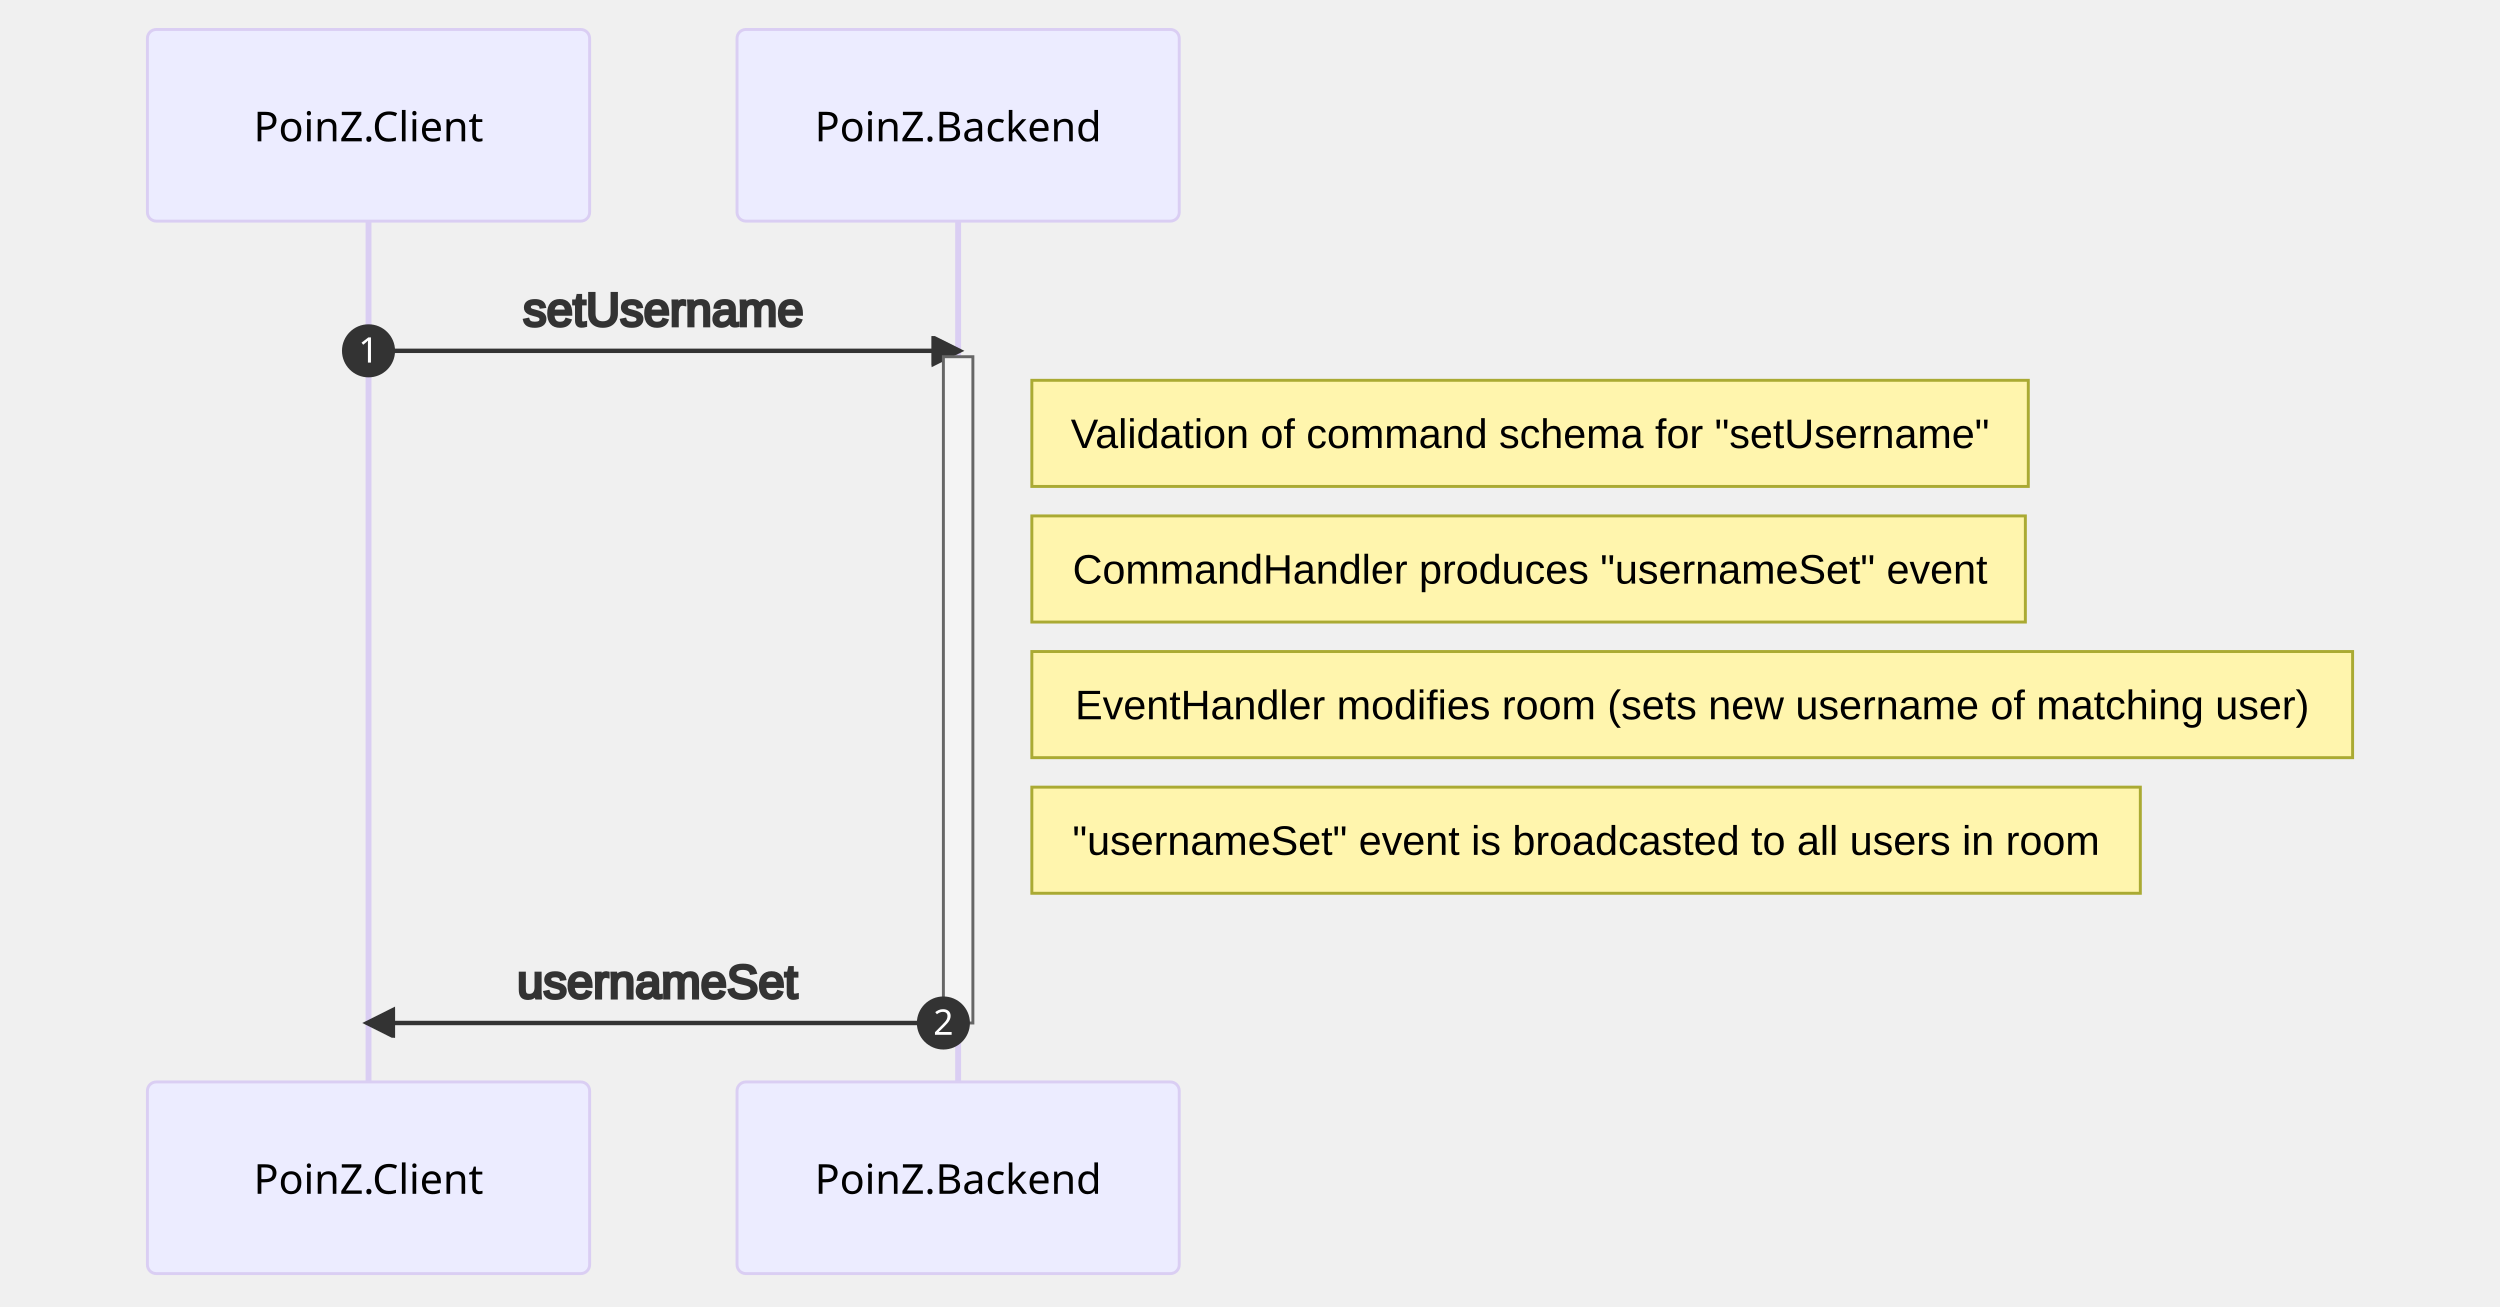
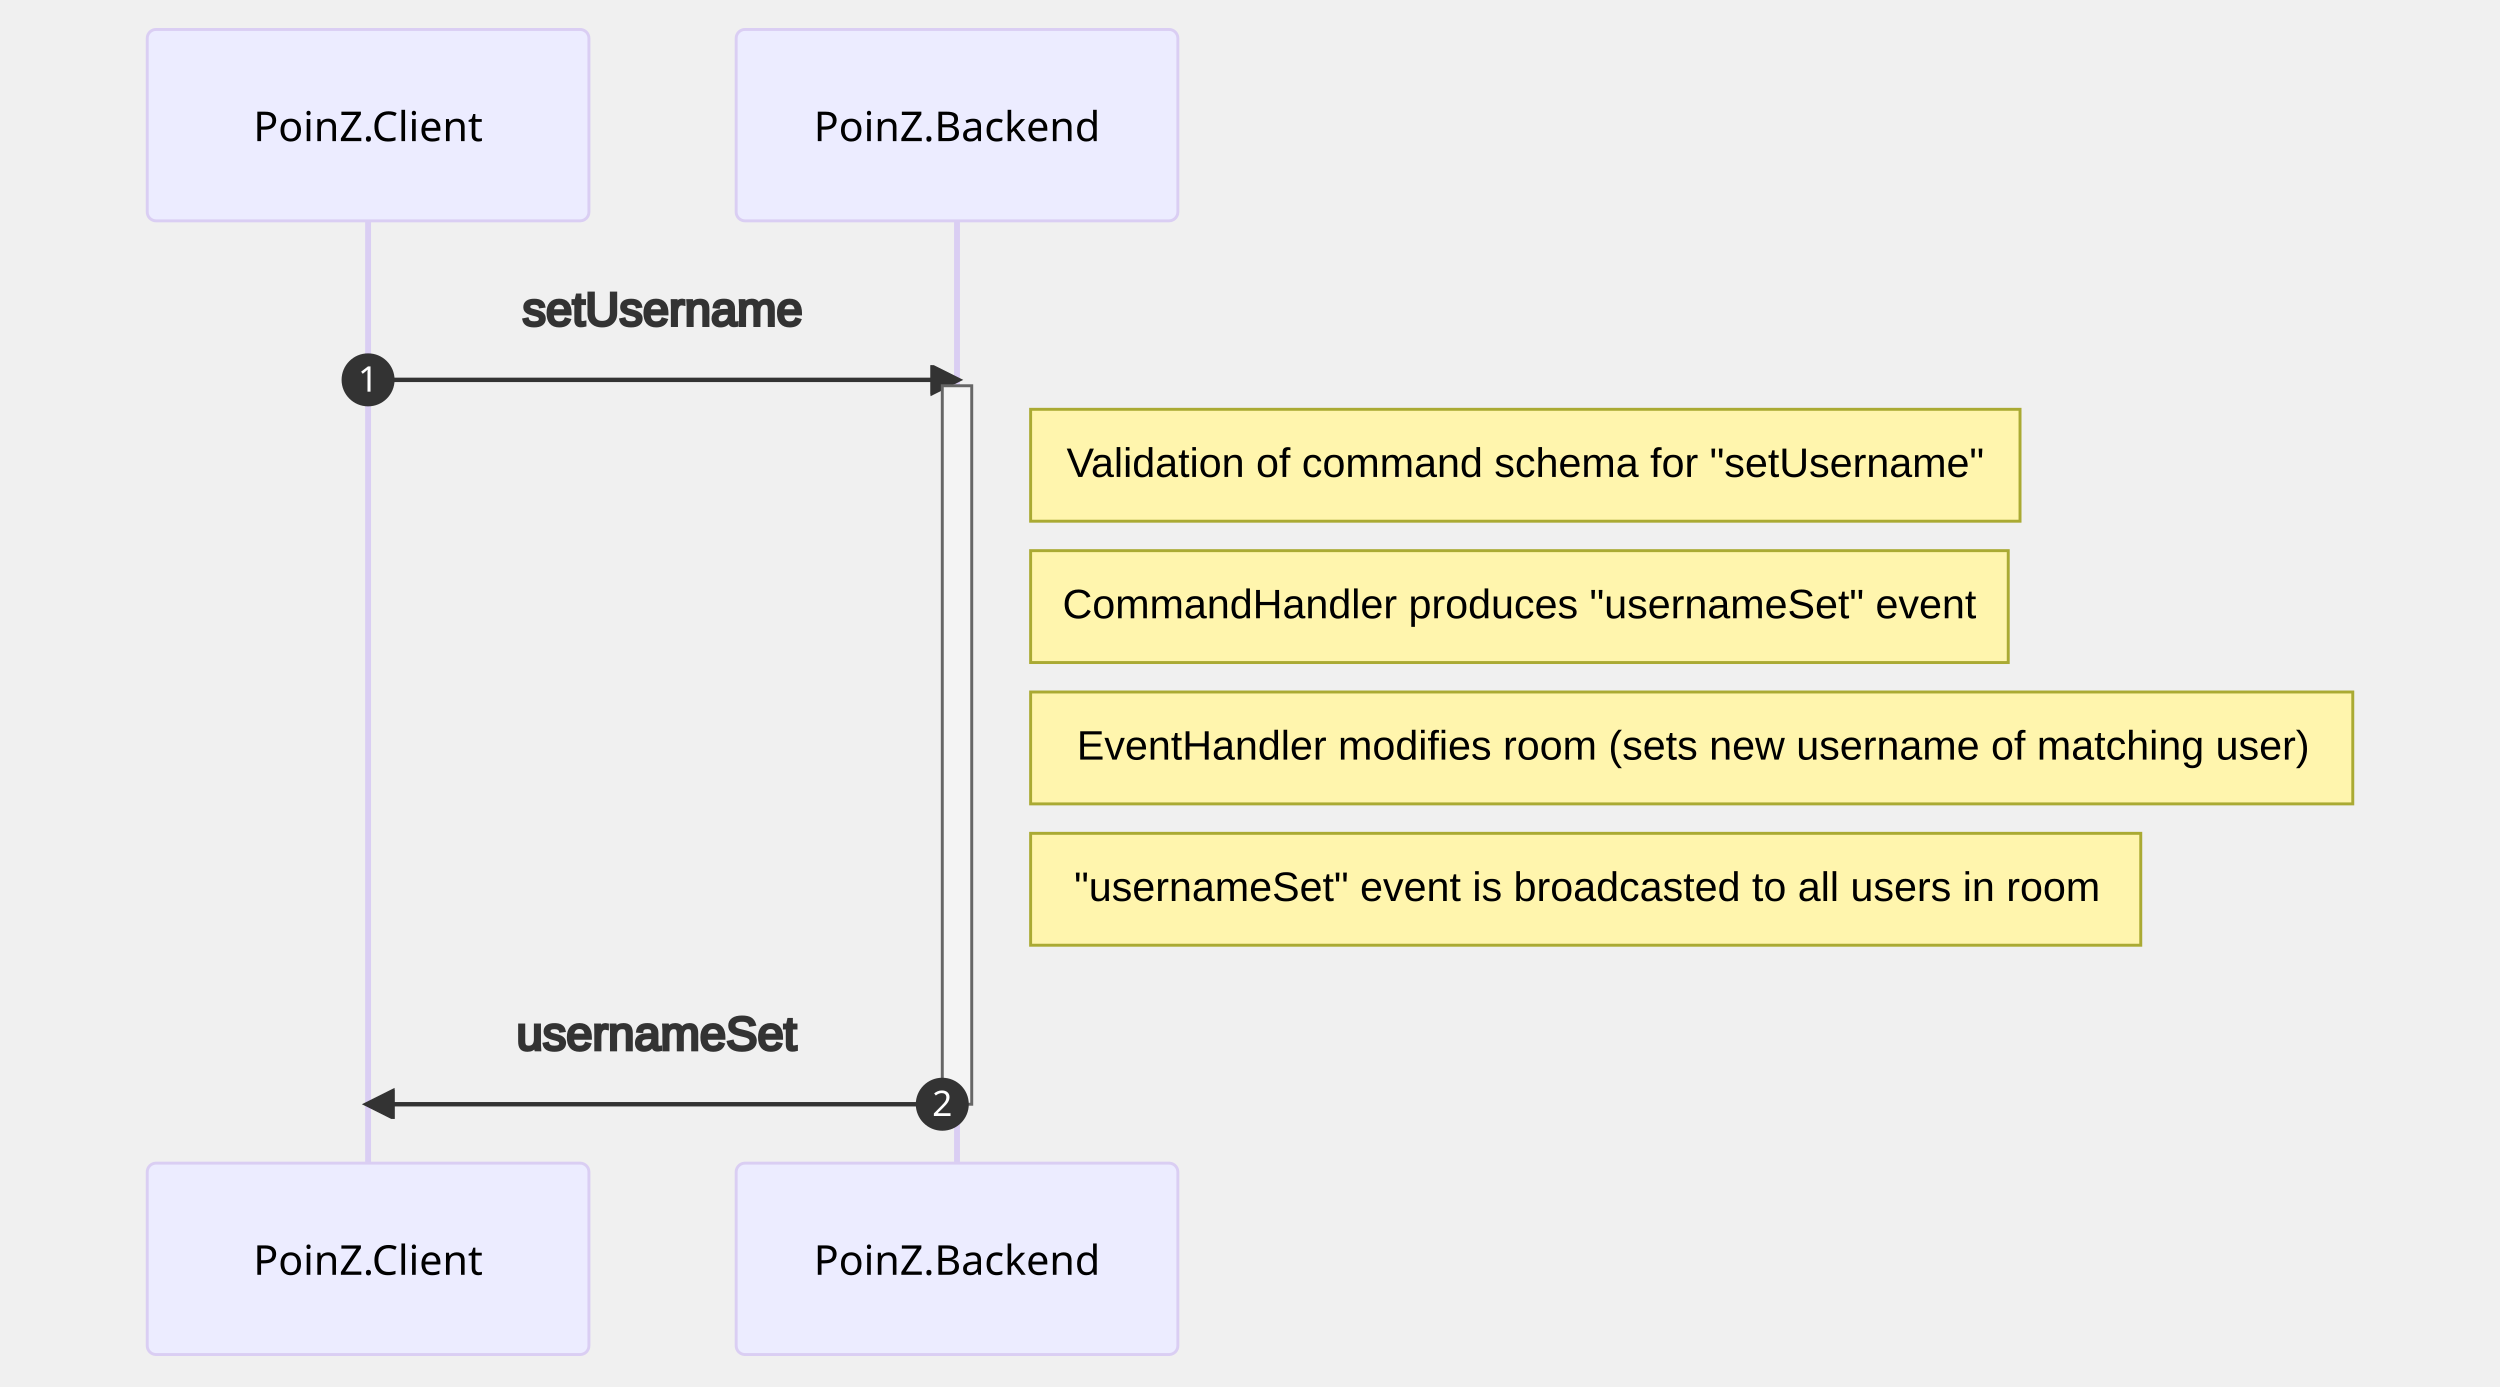
- <svg xmlns="http://www.w3.org/2000/svg" id="mermaid-svg" width="100%" height="443" style="max-width: 848px;" viewBox="-50 -10 848 443">
+ <svg xmlns="http://www.w3.org/2000/svg" id="mermaid-svg" width="100%" height="471" style="max-width: 849px;" viewBox="-50 -10 849 471">
  <style>#mermaid-svg {font-family:"trebuchet ms",verdana,arial,sans-serif;font-size:16px;fill:#333;}#mermaid-svg .error-icon{fill:#552222;}#mermaid-svg .error-text{fill:#552222;stroke:#552222;}#mermaid-svg .edge-thickness-normal{stroke-width:2px;}#mermaid-svg .edge-thickness-thick{stroke-width:3.5px;}#mermaid-svg .edge-pattern-solid{stroke-dasharray:0;}#mermaid-svg .edge-pattern-dashed{stroke-dasharray:3;}#mermaid-svg .edge-pattern-dotted{stroke-dasharray:2;}#mermaid-svg .marker{fill:#333333;stroke:#333333;}#mermaid-svg .marker.cross{stroke:#333333;}#mermaid-svg svg{font-family:"trebuchet ms",verdana,arial,sans-serif;font-size:16px;}#mermaid-svg .actor{stroke:hsl(259.626, 59.777%, 87.902%);fill:#ECECFF;}#mermaid-svg text.actor&gt;tspan{fill:black;stroke:none;}#mermaid-svg .actor-line{stroke:grey;}#mermaid-svg .messageLine0{stroke-width:1.5;stroke-dasharray:none;stroke:#333;}#mermaid-svg .messageLine1{stroke-width:1.5;stroke-dasharray:2,2;stroke:#333;}#mermaid-svg #arrowhead path{fill:#333;stroke:#333;}#mermaid-svg .sequenceNumber{fill:white;}#mermaid-svg #sequencenumber{fill:#333;}#mermaid-svg #crosshead path{fill:#333;stroke:#333;}#mermaid-svg .messageText{fill:#333;stroke:#333;}#mermaid-svg .labelBox{stroke:hsl(259.626, 59.777%, 87.902%);fill:#ECECFF;}#mermaid-svg .labelText,#mermaid-svg .labelText&gt;tspan{fill:black;stroke:none;}#mermaid-svg .loopText,#mermaid-svg .loopText&gt;tspan{fill:black;stroke:none;}#mermaid-svg .loopLine{stroke-width:2px;stroke-dasharray:2,2;stroke:hsl(259.626, 59.777%, 87.902%);fill:hsl(259.626, 59.777%, 87.902%);}#mermaid-svg .note{stroke:#aaaa33;fill:#fff5ad;}#mermaid-svg .noteText,#mermaid-svg .noteText&gt;tspan{fill:black;stroke:none;}#mermaid-svg .activation0{fill:#f4f4f4;stroke:#666;}#mermaid-svg .activation1{fill:#f4f4f4;stroke:#666;}#mermaid-svg .activation2{fill:#f4f4f4;stroke:#666;}#mermaid-svg .actor-man line{stroke:hsl(259.626, 59.777%, 87.902%);fill:#ECECFF;}#mermaid-svg .actor-man circle,#mermaid-svg line{stroke:hsl(259.626, 59.777%, 87.902%);fill:#ECECFF;stroke-width:2px;}#mermaid-svg :root{--mermaid-font-family:"trebuchet ms",verdana,arial,sans-serif;}</style>
  <g />
  <g>
-     <line id="actor0" x1="75" y1="5" x2="75" y2="377" class="200" stroke-width="0.5px" stroke="#999" />
+     <line id="actor0" x1="75" y1="5" x2="75" y2="405" class="200" stroke-width="0.5px" stroke="#999" />
    <rect x="0" y="0" fill="#eaeaea" stroke="#666" width="150" height="65" rx="3" ry="3" class="actor" />
-     <text x="75" y="32.5" dominant-baseline="central" alignment-baseline="central" class="actor" style="text-anchor: middle; font-size: 14px; font-weight: 400; font-family: Open-Sans, sans-serif;">
+     <text x="75" y="32.5" dominant-baseline="central" alignment-baseline="central" class="actor" style="text-anchor: middle; font-size: 14px; font-weight: 400; font-family: Open-Sans, &quot;sans-serif&quot;;">
      <tspan x="75" dy="0">PoinZ.Client</tspan>
    </text>
  </g>
  <g>
-     <line id="actor1" x1="275" y1="5" x2="275" y2="377" class="200" stroke-width="0.5px" stroke="#999" />
+     <line id="actor1" x1="275" y1="5" x2="275" y2="405" class="200" stroke-width="0.5px" stroke="#999" />
    <rect x="200" y="0" fill="#eaeaea" stroke="#666" width="150" height="65" rx="3" ry="3" class="actor" />
-     <text x="275" y="32.5" dominant-baseline="central" alignment-baseline="central" class="actor" style="text-anchor: middle; font-size: 14px; font-weight: 400; font-family: Open-Sans, sans-serif;">
+     <text x="275" y="32.5" dominant-baseline="central" alignment-baseline="central" class="actor" style="text-anchor: middle; font-size: 14px; font-weight: 400; font-family: Open-Sans, &quot;sans-serif&quot;;">
      <tspan x="275" dy="0">PoinZ.Backend</tspan>
    </text>
  </g>
  <defs>
    <marker id="arrowhead" refX="9" refY="5" markerUnits="userSpaceOnUse" markerWidth="12" markerHeight="12" orient="auto">
      <path d="M 0 0 L 10 5 L 0 10 z" />
    </marker>
  </defs>
  <defs>
    <marker id="crosshead" markerWidth="15" markerHeight="8" orient="auto" refX="16" refY="4">
      <path fill="black" stroke="#000000" stroke-width="1px" d="M 9,2 V 6 L16,4 Z" style="stroke-dasharray: 0, 0;" />
      <path fill="none" stroke="#000000" stroke-width="1px" d="M 0,1 L 6,7 M 6,1 L 0,7" style="stroke-dasharray: 0, 0;" />
    </marker>
  </defs>
  <defs>
    <marker id="filled-head" refX="18" refY="7" markerWidth="20" markerHeight="28" orient="auto">
      <path d="M 18,7 L9,13 L14,7 L9,1 Z" />
    </marker>
  </defs>
  <defs>
    <marker id="sequencenumber" refX="15" refY="15" markerWidth="60" markerHeight="40" orient="auto">
      <circle cx="15" cy="15" r="6" />
    </marker>
  </defs>
  <text x="175" y="80" text-anchor="middle" dominant-baseline="middle" alignment-baseline="middle" class="messageText" dy="1em" style="font-family: &quot;trebuchet ms&quot;, verdana, arial, sans-serif; font-size: 16px; font-weight: 400;">setUsername</text>
-   <line x1="75" y1="109" x2="275" y2="109" class="messageLine0" stroke-width="2" stroke="none" marker-end="url(#arrowhead)" marker-start="url(#sequencenumber)" style="fill: none;" />
-   <text x="75" y="113" font-family="sans-serif" font-size="12px" text-anchor="middle" textLength="16px" class="sequenceNumber">1</text>
+   <line x1="75" y1="119" x2="275" y2="119" class="messageLine0" stroke-width="2" stroke="none" marker-end="url(#arrowhead)" marker-start="url(#sequencenumber)" style="fill: none;" />
+   <text x="75" y="123" font-family="sans-serif" font-size="12px" text-anchor="middle" textLength="16px" class="sequenceNumber">1</text>
  <g>
-     <rect x="270" y="111" fill="#EDF2AE" stroke="#666" width="10" height="226" rx="0" ry="0" class="activation0" />
+     <rect x="270" y="121" fill="#EDF2AE" stroke="#666" width="10" height="244" rx="0" ry="0" class="activation0" />
  </g>
  <g>
-     <rect x="300" y="119" fill="#EDF2AE" stroke="#666" width="338" height="36" rx="0" ry="0" class="note" />
-     <text x="469" y="124" text-anchor="middle" dominant-baseline="middle" alignment-baseline="middle" class="noteText" dy="1em" style="font-family: &quot;trebuchet ms&quot;, verdana, arial, sans-serif; font-size: 14px; font-weight: 400;">
-       <tspan x="469">Validation of command schema for "setUsername"</tspan>
+     <rect x="300" y="129" fill="#EDF2AE" stroke="#666" width="336" height="38" rx="0" ry="0" class="note" />
+     <text x="468" y="134" text-anchor="middle" dominant-baseline="middle" alignment-baseline="middle" class="noteText" dy="1em" style="font-family: &quot;trebuchet ms&quot;, verdana, arial, sans-serif; font-size: 14px; font-weight: 400;">
+       <tspan x="468">Validation of command schema for "setUsername"</tspan>
    </text>
  </g>
  <g>
-     <rect x="300" y="165" fill="#EDF2AE" stroke="#666" width="337" height="36" rx="0" ry="0" class="note" />
-     <text x="469" y="170" text-anchor="middle" dominant-baseline="middle" alignment-baseline="middle" class="noteText" dy="1em" style="font-family: &quot;trebuchet ms&quot;, verdana, arial, sans-serif; font-size: 14px; font-weight: 400;">
-       <tspan x="469">CommandHandler produces "usernameSet" event</tspan>
+     <rect x="300" y="177" fill="#EDF2AE" stroke="#666" width="332" height="38" rx="0" ry="0" class="note" />
+     <text x="466" y="182" text-anchor="middle" dominant-baseline="middle" alignment-baseline="middle" class="noteText" dy="1em" style="font-family: &quot;trebuchet ms&quot;, verdana, arial, sans-serif; font-size: 14px; font-weight: 400;">
+       <tspan x="466">CommandHandler produces "usernameSet" event</tspan>
    </text>
  </g>
  <g>
-     <rect x="300" y="211" fill="#EDF2AE" stroke="#666" width="448" height="36" rx="0" ry="0" class="note" />
-     <text x="524" y="216" text-anchor="middle" dominant-baseline="middle" alignment-baseline="middle" class="noteText" dy="1em" style="font-family: &quot;trebuchet ms&quot;, verdana, arial, sans-serif; font-size: 14px; font-weight: 400;">
-       <tspan x="524">EventHandler modifies room (sets new username of matching user)</tspan>
+     <rect x="300" y="225" fill="#EDF2AE" stroke="#666" width="449" height="38" rx="0" ry="0" class="note" />
+     <text x="525" y="230" text-anchor="middle" dominant-baseline="middle" alignment-baseline="middle" class="noteText" dy="1em" style="font-family: &quot;trebuchet ms&quot;, verdana, arial, sans-serif; font-size: 14px; font-weight: 400;">
+       <tspan x="525">EventHandler modifies room (sets new username of matching user)</tspan>
    </text>
  </g>
  <g>
-     <rect x="300" y="257" fill="#EDF2AE" stroke="#666" width="376" height="36" rx="0" ry="0" class="note" />
-     <text x="488" y="262" text-anchor="middle" dominant-baseline="middle" alignment-baseline="middle" class="noteText" dy="1em" style="font-family: &quot;trebuchet ms&quot;, verdana, arial, sans-serif; font-size: 14px; font-weight: 400;">
-       <tspan x="488">"usernameSet" event is broadcasted to all users in room</tspan>
+     <rect x="300" y="273" fill="#EDF2AE" stroke="#666" width="377" height="38" rx="0" ry="0" class="note" />
+     <text x="489" y="278" text-anchor="middle" dominant-baseline="middle" alignment-baseline="middle" class="noteText" dy="1em" style="font-family: &quot;trebuchet ms&quot;, verdana, arial, sans-serif; font-size: 14px; font-weight: 400;">
+       <tspan x="489">"usernameSet" event is broadcasted to all users in room</tspan>
    </text>
  </g>
-   <text x="173" y="308" text-anchor="middle" dominant-baseline="middle" alignment-baseline="middle" class="messageText" dy="1em" style="font-family: &quot;trebuchet ms&quot;, verdana, arial, sans-serif; font-size: 16px; font-weight: 400;">usernameSet</text>
-   <line x1="270" y1="337" x2="75" y2="337" class="messageLine0" stroke-width="2" stroke="none" marker-end="url(#arrowhead)" marker-start="url(#sequencenumber)" style="fill: none;" />
-   <text x="270" y="341" font-family="sans-serif" font-size="12px" text-anchor="middle" textLength="16px" class="sequenceNumber">2</text>
+   <text x="173" y="326" text-anchor="middle" dominant-baseline="middle" alignment-baseline="middle" class="messageText" dy="1em" style="font-family: &quot;trebuchet ms&quot;, verdana, arial, sans-serif; font-size: 16px; font-weight: 400;">usernameSet</text>
+   <line x1="270" y1="365" x2="75" y2="365" class="messageLine0" stroke-width="2" stroke="none" marker-end="url(#arrowhead)" marker-start="url(#sequencenumber)" style="fill: none;" />
+   <text x="270" y="369" font-family="sans-serif" font-size="12px" text-anchor="middle" textLength="16px" class="sequenceNumber">2</text>
  <g>
-     <rect x="0" y="357" fill="#eaeaea" stroke="#666" width="150" height="65" rx="3" ry="3" class="actor" />
-     <text x="75" y="389.5" dominant-baseline="central" alignment-baseline="central" class="actor" style="text-anchor: middle; font-size: 14px; font-weight: 400; font-family: Open-Sans, sans-serif;">
+     <rect x="0" y="385" fill="#eaeaea" stroke="#666" width="150" height="65" rx="3" ry="3" class="actor" />
+     <text x="75" y="417.5" dominant-baseline="central" alignment-baseline="central" class="actor" style="text-anchor: middle; font-size: 14px; font-weight: 400; font-family: Open-Sans, &quot;sans-serif&quot;;">
      <tspan x="75" dy="0">PoinZ.Client</tspan>
    </text>
  </g>
  <g>
-     <rect x="200" y="357" fill="#eaeaea" stroke="#666" width="150" height="65" rx="3" ry="3" class="actor" />
-     <text x="275" y="389.5" dominant-baseline="central" alignment-baseline="central" class="actor" style="text-anchor: middle; font-size: 14px; font-weight: 400; font-family: Open-Sans, sans-serif;">
+     <rect x="200" y="385" fill="#eaeaea" stroke="#666" width="150" height="65" rx="3" ry="3" class="actor" />
+     <text x="275" y="417.5" dominant-baseline="central" alignment-baseline="central" class="actor" style="text-anchor: middle; font-size: 14px; font-weight: 400; font-family: Open-Sans, &quot;sans-serif&quot;;">
      <tspan x="275" dy="0">PoinZ.Backend</tspan>
    </text>
  </g>
</svg>
